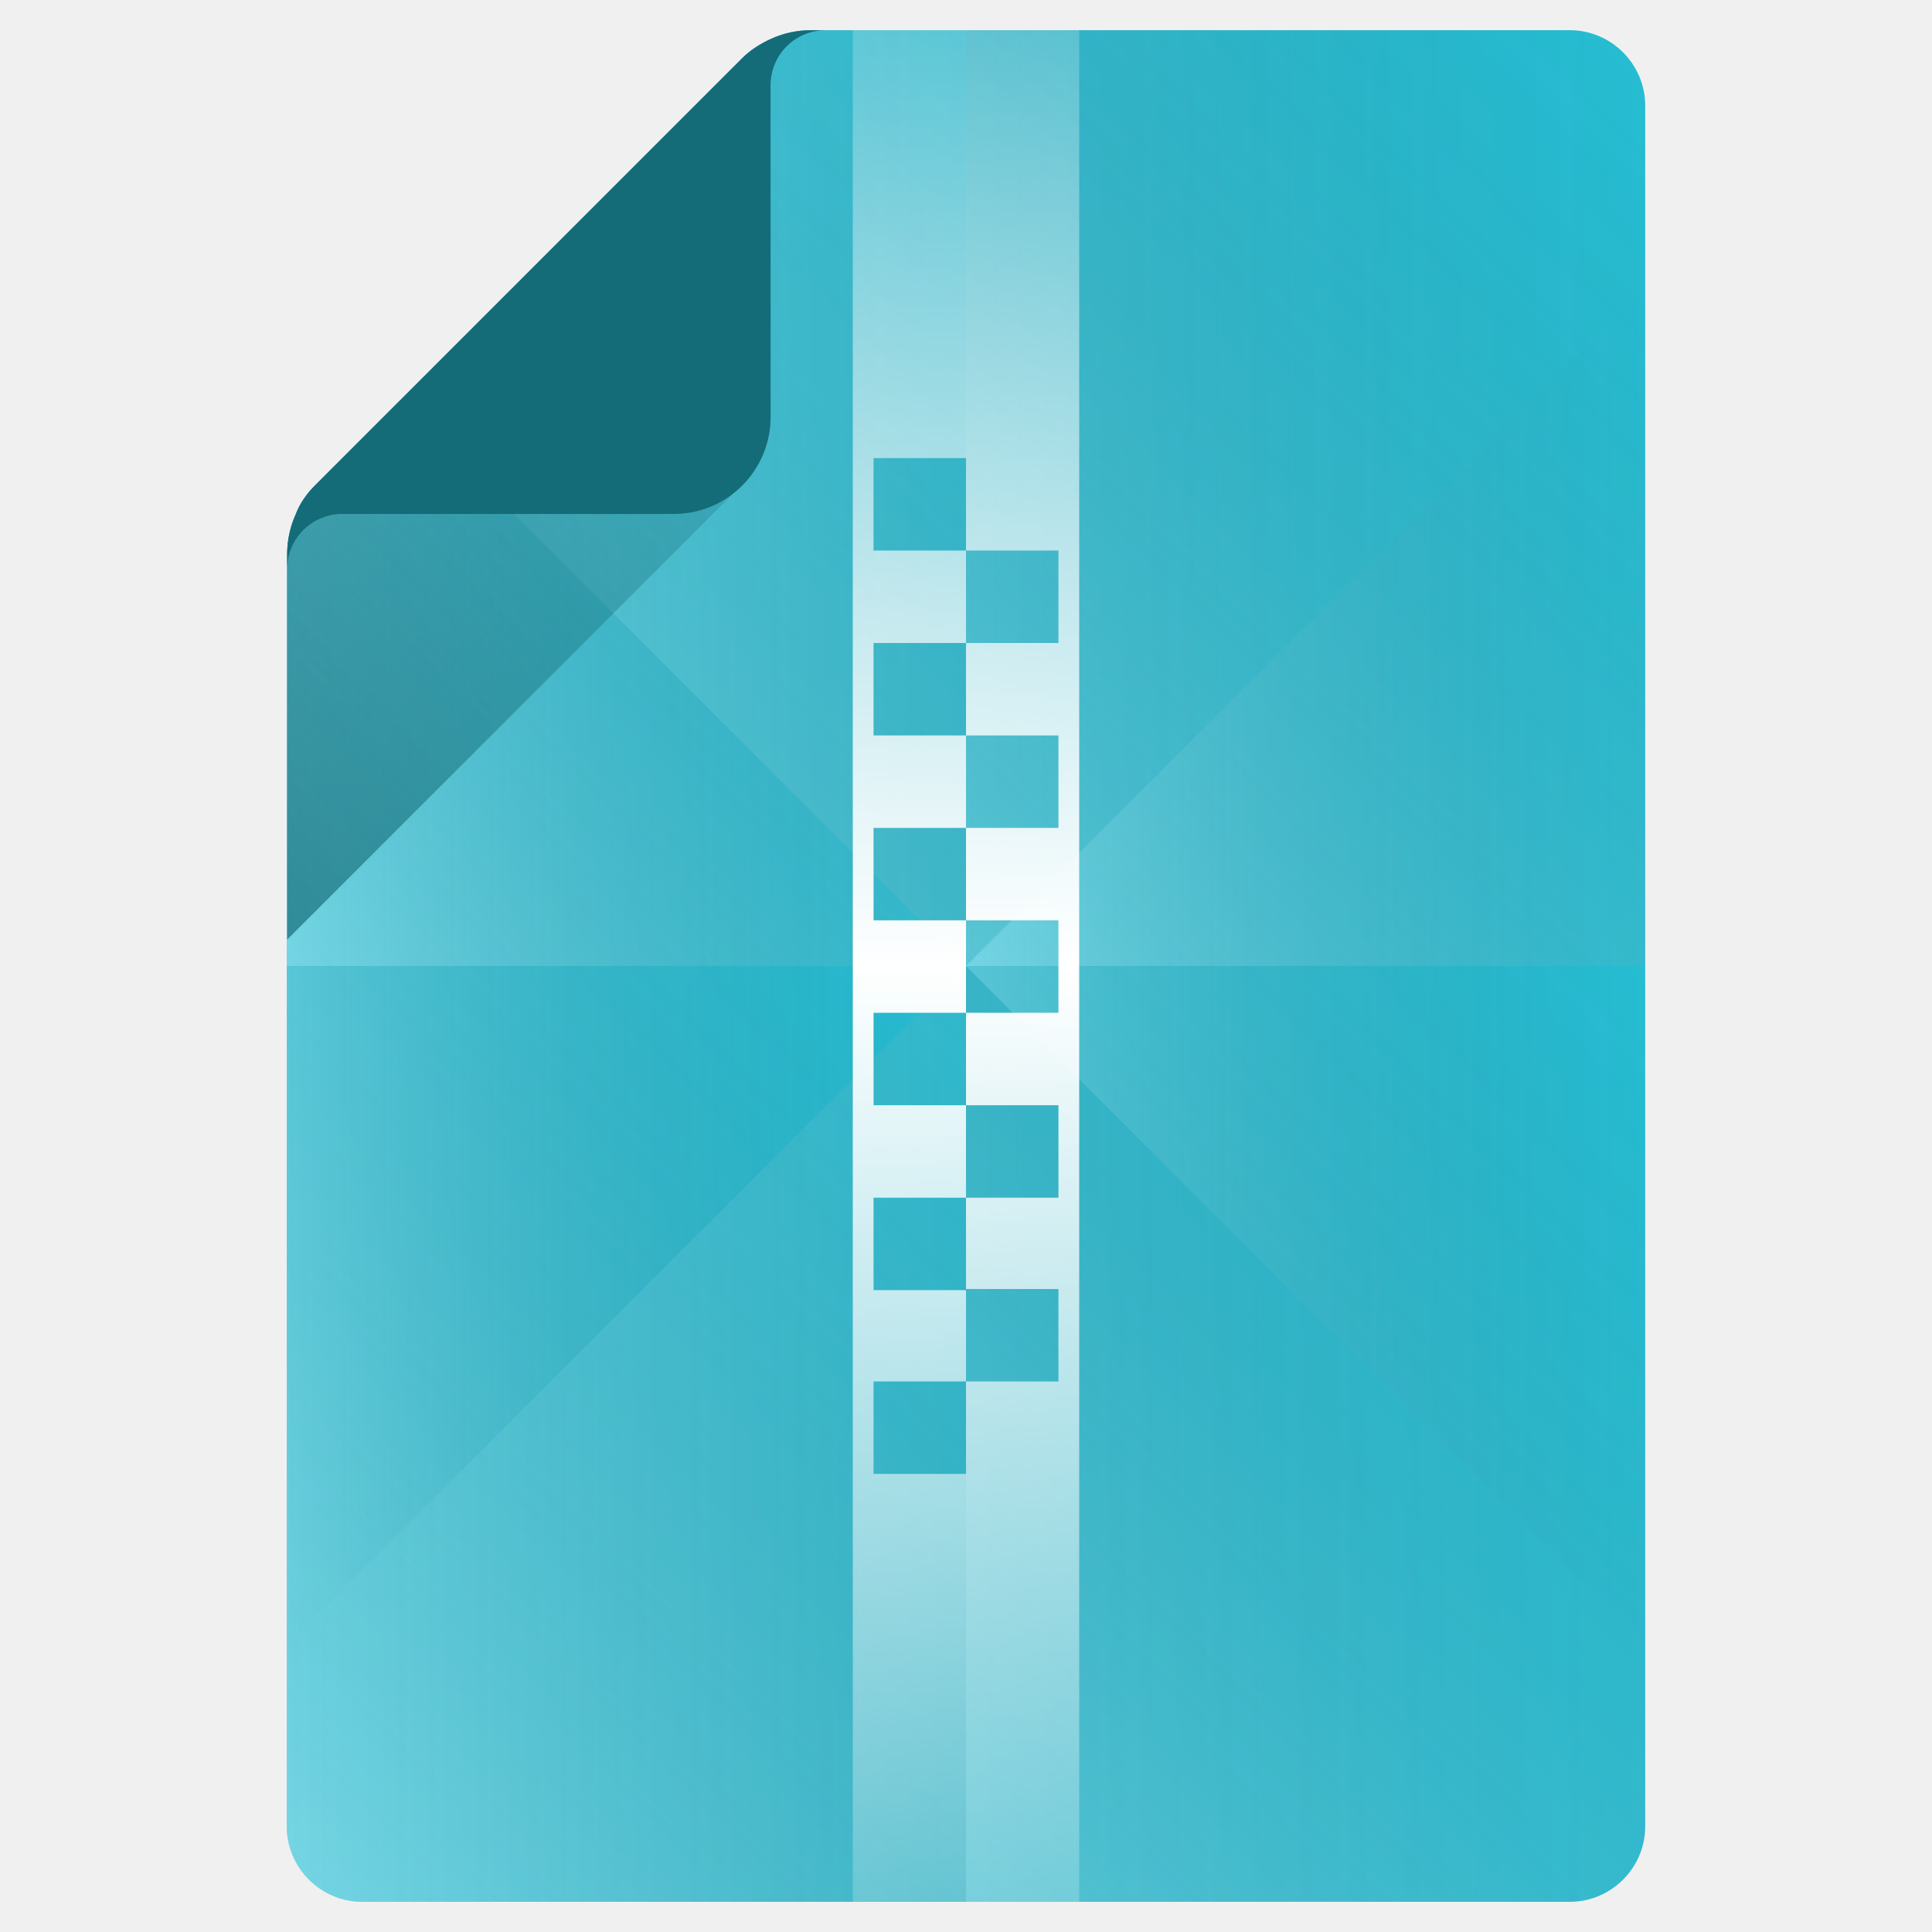
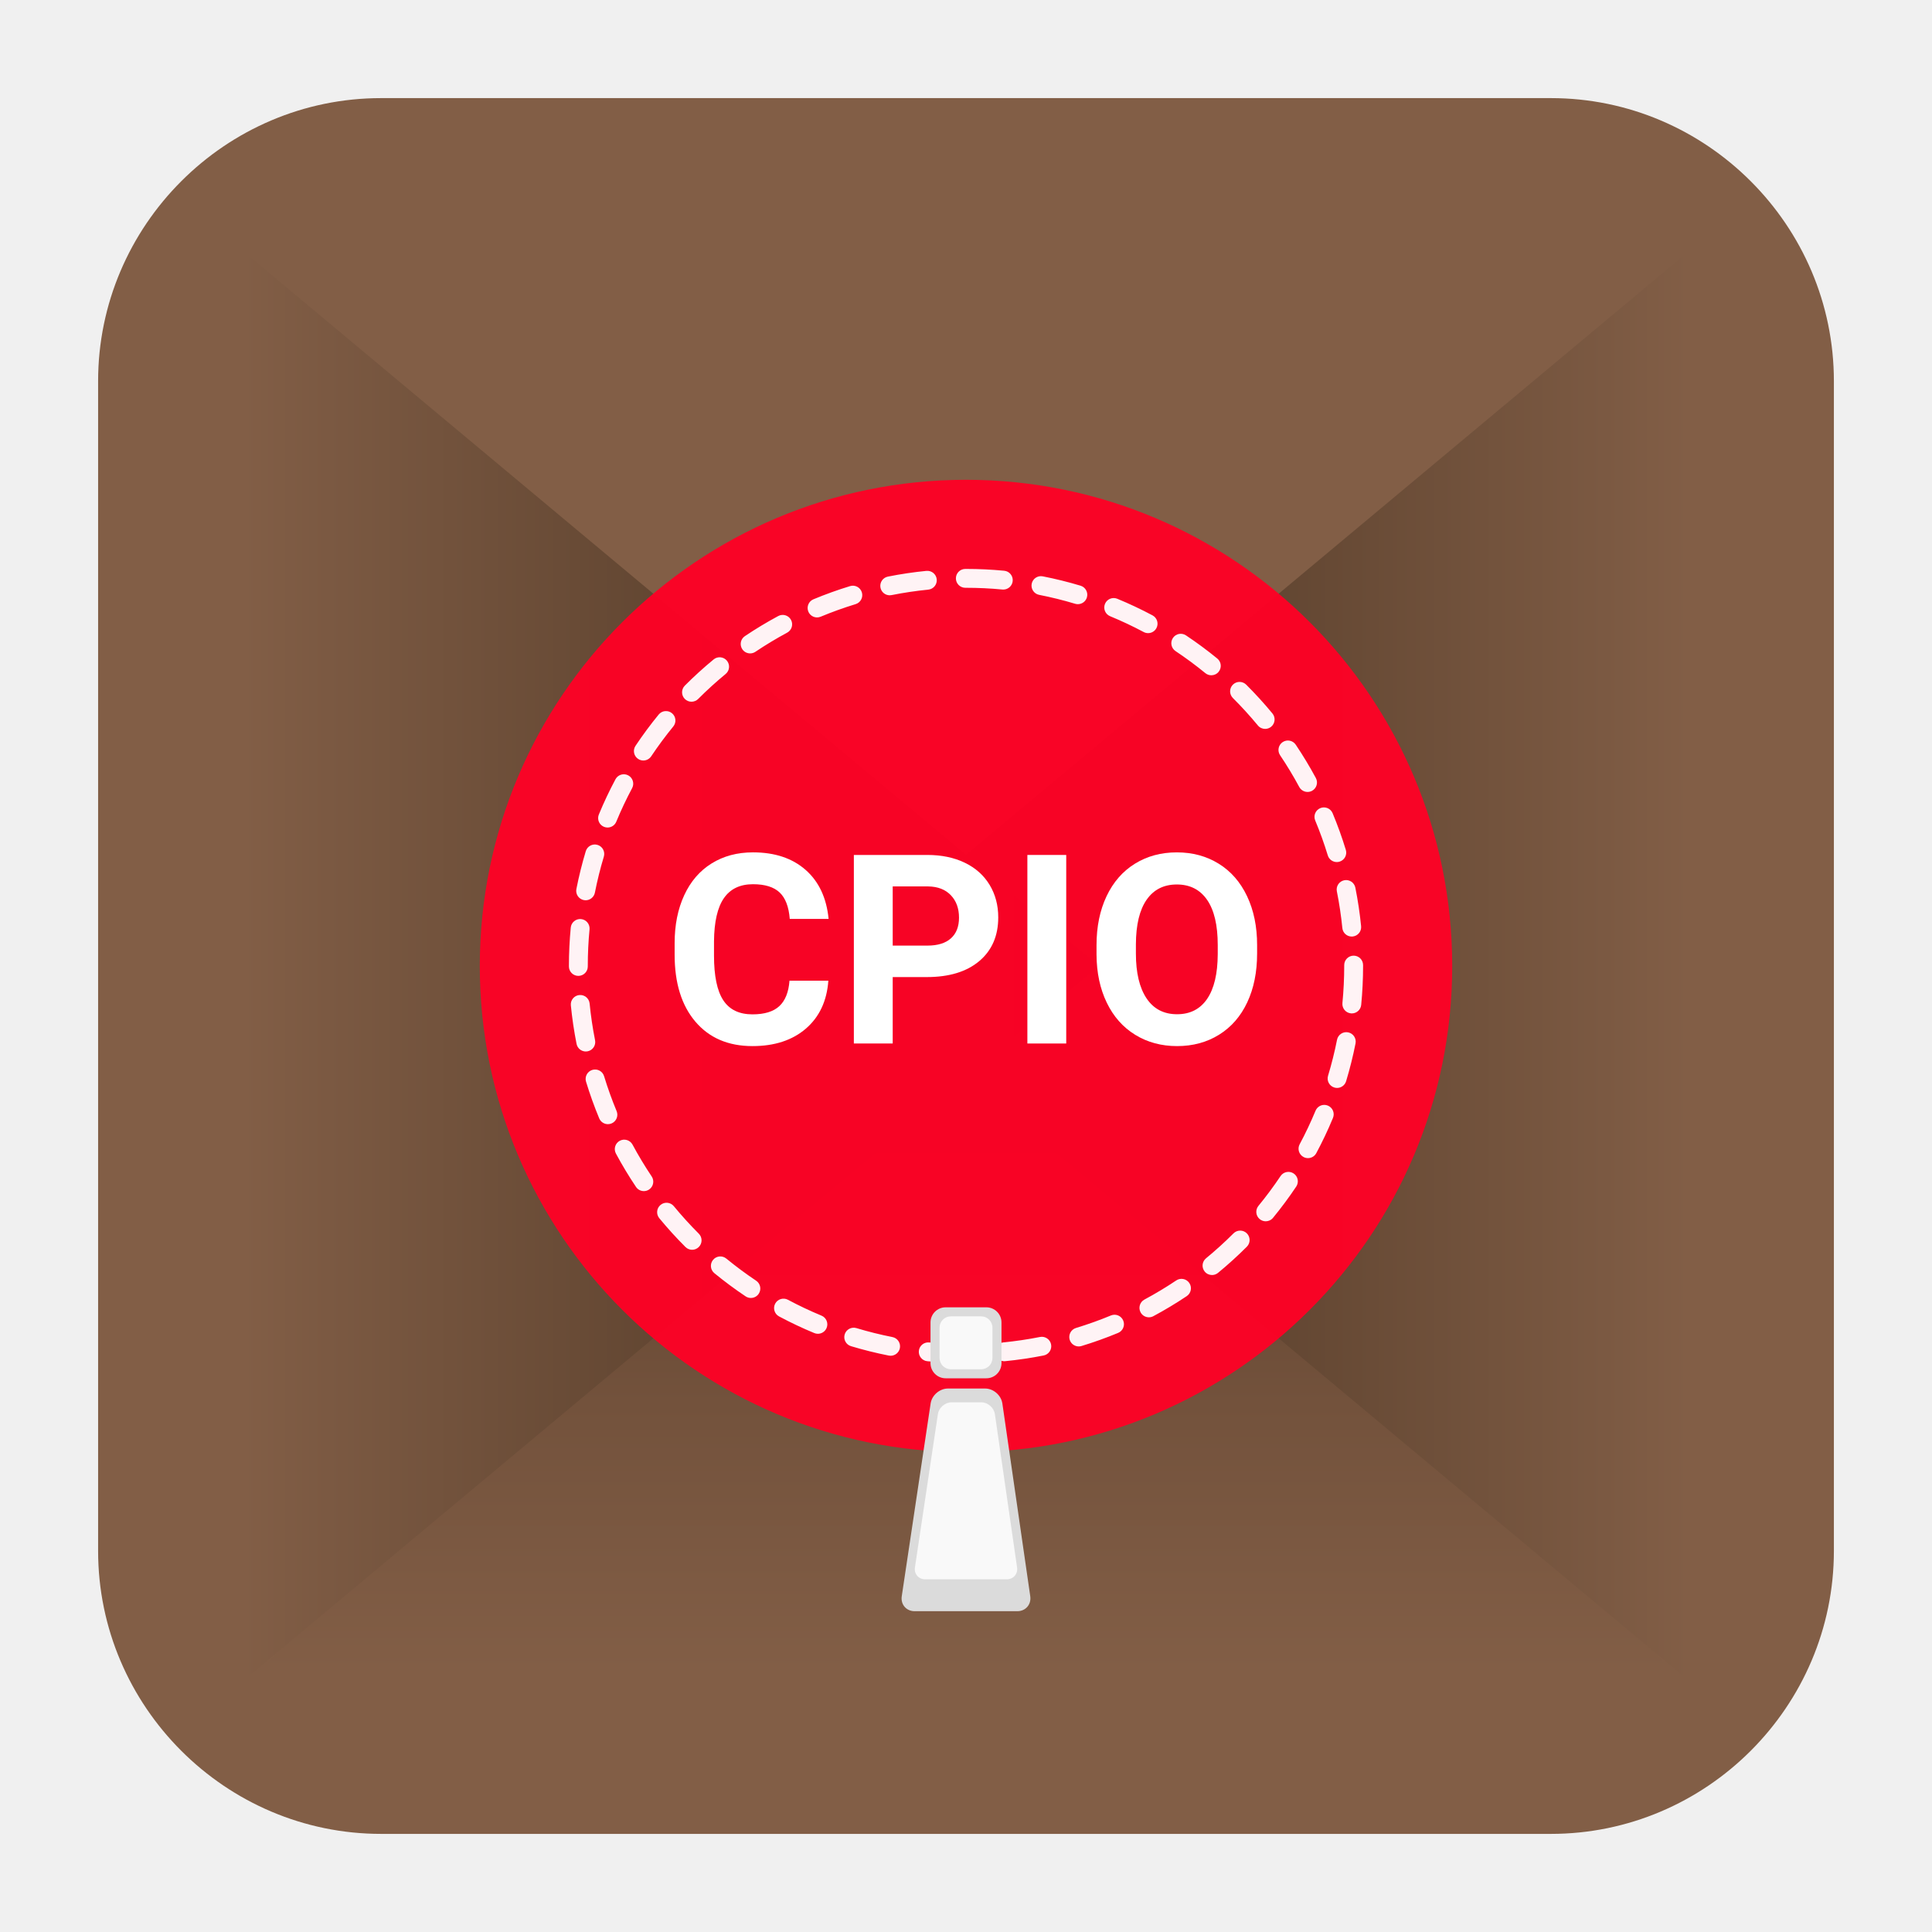
- <svg xmlns="http://www.w3.org/2000/svg" version="1.1" id="Layer_1" x="0px" y="0px" viewBox="0 0 512 512" enable-background="new 0 0 512 512" xml:space="preserve">
+ <svg xmlns="http://www.w3.org/2000/svg" version="1.1" id="Layer_2_1_" x="0px" y="0px" viewBox="0 0 512 512" enable-background="new 0 0 512 512" xml:space="preserve">
+   <path fill="#825E46" d="M411,486H101c-41.25,0-75-33.75-75-75V101c0-41.25,33.75-75,75-75h310c41.25,0,75,33.75,75,75v310  C486,452.25,452.25,486,411,486z" />
  <g>
-     <path fill="#26bdd3" d="M416,8H219h-4.1c-3.7,0-7.3,0.8-10.6,2.3c-2.8,1.3-5.4,2.9-7.6,5.1L83.5,128.6c-2.2,2.2-4,4.7-5.1,7.6   c-1.5,3.3-2.3,6.9-2.3,10.6l-0.1,5.7V484c0,11,9,20,20,20h320c11,0,20-9,20-20V28C436,17,427,8,416,8z" />
+     <linearGradient id="SVGID_1_" gradientUnits="userSpaceOnUse" x1="256" y1="68.986" x2="256" y2="284.728" gradientTransform="matrix(1 0 0 -1 0 512)">
+       <stop offset="0" style="stop-color:#825E46" />
+       <stop offset="0.329" style="stop-color:#73523C" />
+       <stop offset="0.962" style="stop-color:#4B3423" />
+       <stop offset="1" style="stop-color:#483221" />
+     </linearGradient>
+     <polygon fill="url(#SVGID_1_)" points="68.934,443.014 256,227.272 443.066,443.014  " />
+     <linearGradient id="SVGID_2_" gradientUnits="userSpaceOnUse" x1="220.708" y1="256" x2="447.57" y2="256" gradientTransform="matrix(1 0 0 -1 0 512)">
+       <stop offset="0" style="stop-color:#483221" />
+       <stop offset="0.312" style="stop-color:#563D2A" />
+       <stop offset="0.902" style="stop-color:#7B5942" />
+       <stop offset="1" style="stop-color:#825E46" />
+     </linearGradient>
+     <polygon fill="url(#SVGID_2_)" points="447.57,445.439 220.708,256 447.57,66.561  " />
+     <linearGradient id="SVGID_3_" gradientUnits="userSpaceOnUse" x1="64.43" y1="256" x2="291.292" y2="256" gradientTransform="matrix(1 0 0 -1 0 512)">
+       <stop offset="0" style="stop-color:#825E46" />
+       <stop offset="0.098" style="stop-color:#7B5942" />
+       <stop offset="0.688" style="stop-color:#563D2A" />
+       <stop offset="1" style="stop-color:#483221" />
+     </linearGradient>
+     <polygon fill="url(#SVGID_3_)" points="64.43,445.439 291.292,256 64.43,66.561  " />
+   </g>
+   <circle opacity="0.95" fill="#FF0025" enable-background="new    " cx="256" cy="256" r="128.85" />
+   <g opacity="0.95" enable-background="new    ">
    <g>
-       <linearGradient id="SVGID_1_" gradientUnits="userSpaceOnUse" x1="91.025" y1="271.025" x2="305.025" y2="57.025">
-         <stop offset="0" style="stop-color:#FFFFFF;stop-opacity:0.2" />
-         <stop offset="1" style="stop-color:#231F20;stop-opacity:0" />
-       </linearGradient>
-       <path fill="url(#SVGID_1_)" d="M256,256V8h-37h-4.1c-3.7,0-7.3,0.8-10.6,2.3c-2.8,1.3-5.4,2.9-7.6,5.1L83.5,128.6    c-2.2,2.2-4,4.7-5.1,7.6c-1.5,3.3-2.3,6.9-2.3,10.6l-0.1,5.7V256H256z" />
-       <linearGradient id="SVGID_2_" gradientUnits="userSpaceOnUse" x1="239" y1="239" x2="447.125" y2="30.875">
-         <stop offset="0" style="stop-color:#FFFFFF;stop-opacity:0.2" />
-         <stop offset="1" style="stop-color:#231F20;stop-opacity:0" />
-       </linearGradient>
-       <path fill="url(#SVGID_2_)" d="M416,8H256v248h180V28C436,17,427,8,416,8z" />
-       <linearGradient id="SVGID_3_" gradientUnits="userSpaceOnUse" x1="64.875" y1="481.125" x2="273" y2="273">
-         <stop offset="0" style="stop-color:#FFFFFF;stop-opacity:0.2" />
-         <stop offset="1" style="stop-color:#231F20;stop-opacity:0" />
-       </linearGradient>
-       <path fill="url(#SVGID_3_)" d="M76,484c0,11,9,20,20,20h160V256H76V484z" />
-       <linearGradient id="SVGID_4_" gradientUnits="userSpaceOnUse" x1="236.062" y1="484.062" x2="450.062" y2="270.062">
-         <stop offset="0" style="stop-color:#FFFFFF;stop-opacity:0.2" />
-         <stop offset="1" style="stop-color:#231F20;stop-opacity:0" />
-       </linearGradient>
-       <path fill="url(#SVGID_4_)" d="M256,256v248h160c11,0,20-9,20-20V256H256z" />
-     </g>
-     <g>
-       <linearGradient id="SVGID_5_" gradientUnits="userSpaceOnUse" x1="76" y1="271.025" x2="256" y2="271.025">
-         <stop offset="0" style="stop-color:#FFFFFF;stop-opacity:0.2" />
-         <stop offset="1" style="stop-color:#231F20;stop-opacity:0" />
-       </linearGradient>
-       <path fill="url(#SVGID_5_)" d="M256,256L106,106l-22.5,22.5c-2.2,2.2-4,4.7-5.1,7.6c-1.5,3.3-2.3,6.9-2.3,10.6l-0.1,5.7V436    L256,256z" />
-       <linearGradient id="SVGID_6_" gradientUnits="userSpaceOnUse" x1="106.05" y1="132" x2="436" y2="132">
-         <stop offset="0" style="stop-color:#FFFFFF;stop-opacity:0.2" />
-         <stop offset="1" style="stop-color:#231F20;stop-opacity:0" />
-       </linearGradient>
-       <path fill="url(#SVGID_6_)" d="M256,256L436,76V28c0-11-9-20-20-20H219h-4.1c-3.7,0-7.3,0.8-10.6,2.3c-2.8,1.3-5.4,2.9-7.6,5.1    L106,106L256,256z" />
-       <linearGradient id="SVGID_7_" gradientUnits="userSpaceOnUse" x1="76" y1="380" x2="436" y2="380">
-         <stop offset="0" style="stop-color:#FFFFFF;stop-opacity:0.2" />
-         <stop offset="1" style="stop-color:#231F20;stop-opacity:0" />
-       </linearGradient>
-       <path fill="url(#SVGID_7_)" d="M436,484v-48L256,256L76,436v48c0,11,9,20,20,20h320C427,504,436,495,436,484z" />
-       <linearGradient id="SVGID_8_" gradientUnits="userSpaceOnUse" x1="256" y1="256" x2="436" y2="256">
-         <stop offset="0" style="stop-color:#FFFFFF;stop-opacity:0.2" />
-         <stop offset="1" style="stop-color:#231F20;stop-opacity:0" />
-       </linearGradient>
-       <polygon fill="url(#SVGID_8_)" points="436,436 436,76 256,256   " />
-     </g>
-     <linearGradient id="SVGID_9_" gradientUnits="userSpaceOnUse" x1="95.8" y1="-70.4" x2="462.7" y2="-437.3" gradientTransform="matrix(0.5 0 0 0.5 0 256)">
-       <stop offset="0" style="stop-color:#146c78" />
-       <stop offset="1" style="stop-color:#146c78;stop-opacity:0" />
-     </linearGradient>
-     <path opacity="0.7" fill="url(#SVGID_9_)" enable-background="new    " d="M196.7,15.6L83.5,128.8c-2.2,2.2-4,4.7-5.1,7.6   c-1.5,3.3-2.3,6.9-2.3,10.6v102l120.6-120.6c4.9-4.9,7.6-11.3,7.6-18.1v-100C201.5,11.6,198.9,13.4,196.7,15.6z" />
-     <path fill="#146c78" d="M214.9,8c-3.7,0-7.3,0.8-10.6,2.3c-2.8,1.3-5.4,2.9-7.6,5.1L83.5,128.6c-2.2,2.2-4,4.7-5.1,7.6   c-1.5,3.3-2.3,6.9-2.3,10.6v4.1c0-8.2,6.5-14.7,14.7-14.7h87.8c14.1,0,25.6-11.5,25.6-25.6V22.7c0-8.2,6.5-14.7,14.7-14.7H214.9z" />
-   </g>
-   <g display="none">
-     <rect x="231.5" y="107.4" display="inline" fill="#FFFFFF" width="24.5" height="24.5" />
-     <rect x="231.5" y="156.4" display="inline" fill="#FFFFFF" width="24.5" height="24.5" />
-     <rect x="231.5" y="205.4" display="inline" fill="#FFFFFF" width="24.5" height="24.5" />
-     <rect x="231.5" y="254.4" display="inline" fill="#FFFFFF" width="24.5" height="24.5" />
-     <g display="inline">
-       <rect x="256" y="131.9" fill="#FFFFFF" width="24.5" height="24.5" />
-       <rect x="256" y="180.9" fill="#FFFFFF" width="24.5" height="24.5" />
-       <rect x="256" y="229.9" fill="#FFFFFF" width="24.5" height="24.5" />
-       <rect x="256" y="278.9" fill="#FFFFFF" width="24.5" height="24.5" />
-     </g>
-     <rect x="231.5" y="303.4" display="inline" fill="#FFFFFF" width="24.5" height="24.5" />
-     <rect x="256" y="327.6" display="inline" fill="#FFFFFF" width="24.5" height="24.5" />
-     <rect x="231.5" y="352.1" display="inline" fill="#FFFFFF" width="24.5" height="24.5" />
-   </g>
-   <rect x="226" y="8" display="none" fill="#FFFFFF" width="60" height="496" />
-   <linearGradient id="SVGID_10_" gradientUnits="userSpaceOnUse" x1="256" y1="504" x2="256" y2="8">
-     <stop offset="0" style="stop-color:#FFFFFF;stop-opacity:0.2" />
-     <stop offset="0.5" style="stop-color:#FFFFFF" />
-     <stop offset="1" style="stop-color:#FFFFFF;stop-opacity:0.2" />
-   </linearGradient>
-   <path fill="url(#SVGID_10_)" d="M226,8v496h60V8H226z M280.5,170.4H256v24.5h24.5v24.5H256v24.5h24.5v24.5H256v24.5h24.5v24.5H256  v24.2h24.5v24.5H256v24.5h-24.5v-24.5H256v-24.2h-24.5v-24.5H256v-24.5h-24.5v-24.5H256v-24.5h-24.5v-24.5H256v-24.5h-24.5v-24.5  H256v-24.5h-24.5v-24.5H256v24.5h24.5V170.4z" />
-   <g id="g108" display="none">
-     <g id="g146" transform="translate(270.7294,111.5949)" display="inline">
-       <path id="path148" fill="#DBDBDB" d="M4,376.9c0.4,2.4-1.4,4.4-3.8,4.4h-29.8c-2.4,0-4.1-2-3.8-4.4l8.4-56.1    c0.4-2.4,2.6-4.4,5.1-4.4h10.8c2.4,0,4.7,1.9,5,4.4L4,376.9z" />
-     </g>
-     <g id="g150" transform="translate(264.1354,165.0223)" display="inline">
-       <path id="path152" fill="#DBDBDB" d="M2.2,255.7c0,2.4-2,4.4-4.4,4.4H-14c-2.4,0-4.4-2-4.4-4.4v-11.9c0-2.4,2-4.4,4.4-4.4h11.9    c2.4,0,4.4,2,4.4,4.4v11.9H2.2z" />
-     </g>
-     <g id="g154" transform="translate(262.0619,166.2135)" display="inline">
-       <path id="path156" fill="#F9F9F9" d="M1.7,253c0,1.8-1.4,3.2-3.2,3.2h-8.9c-1.8,0-3.2-1.4-3.2-3.2v-8.9c0-1.8,1.4-3.2,3.2-3.2h8.9    c1.8,0,3.2,1.4,3.2,3.2V253z" />
-     </g>
-     <g id="g158" transform="translate(267.7075,118.2056)" display="inline">
-       <path id="path160" fill="#F9F9F9" d="M3.2,361.9c0.3,1.9-1.1,3.5-3,3.5h-23.8c-1.9,0-3.2-1.5-2.9-3.5l6.6-44.6    c0.3-1.9,2.1-3.4,4-3.4h8.6c1.9,0,3.7,1.6,4,3.4L3.2,361.9z" />
+       <path fill="#FFFFFF" d="M256.06,361.23H256c-3.412,0-6.859-0.165-10.246-0.492c-1.375-0.132-2.381-1.354-2.249-2.729    c0.132-1.374,1.347-2.381,2.728-2.248c3.228,0.311,6.513,0.469,9.766,0.469c1.381,0,2.53,1.119,2.53,2.5    S257.44,361.23,256.06,361.23z M266.122,360.737c-1.271,0-2.358-0.965-2.485-2.257c-0.134-1.374,0.871-2.597,2.245-2.731    c3.256-0.318,6.529-0.802,9.728-1.436c1.354-0.267,2.67,0.611,2.938,1.966s-0.611,2.67-1.966,2.938    c-3.358,0.666-6.795,1.173-10.214,1.508C266.286,360.733,266.203,360.737,266.122,360.737z M236.025,359.289    c-0.161,0-0.323-0.015-0.486-0.047c-3.361-0.663-6.732-1.502-10.019-2.493c-1.322-0.399-2.07-1.794-1.671-3.116    c0.398-1.322,1.793-2.067,3.116-1.671c3.13,0.944,6.34,1.743,9.542,2.374c1.354,0.268,2.236,1.582,1.969,2.937    C238.24,358.464,237.195,359.289,236.025,359.289z M285.872,356.82c-1.072,0-2.063-0.695-2.392-1.774    c-0.4-1.321,0.345-2.718,1.666-3.119c3.128-0.949,6.242-2.065,9.257-3.315c1.274-0.534,2.738,0.075,3.267,1.351    c0.529,1.275-0.075,2.738-1.351,3.267c-3.165,1.314-6.436,2.485-9.72,3.483C286.357,356.785,286.112,356.82,285.872,356.82z     M216.749,353.467c-0.318,0-0.642-0.062-0.955-0.191c-3.165-1.309-6.305-2.794-9.335-4.413c-1.218-0.651-1.677-2.166-1.027-3.384    c0.652-1.217,2.167-1.676,3.383-1.026c2.886,1.542,5.877,2.957,8.891,4.204c1.275,0.527,1.882,1.989,1.354,3.266    C218.661,352.885,217.73,353.467,216.749,353.467z M304.471,349.1c-0.892,0-1.755-0.478-2.205-1.319    c-0.652-1.217-0.195-2.731,1.022-3.384c2.873-1.541,5.709-3.245,8.428-5.066c1.147-0.769,2.7-0.462,3.469,0.686    s0.461,2.7-0.686,3.469c-2.854,1.912-5.832,3.701-8.85,5.318C305.274,349.005,304.869,349.1,304.471,349.1z M198.989,343.974    c-0.478,0-0.96-0.137-1.387-0.422c-2.849-1.904-5.639-3.974-8.293-6.15c-1.067-0.875-1.223-2.45-0.348-3.518    c0.874-1.07,2.45-1.225,3.519-0.348c2.529,2.073,5.187,4.045,7.901,5.859c1.148,0.767,1.457,2.319,0.689,3.468    C200.588,343.584,199.796,343.974,198.989,343.974z M321.196,337.896c-0.722,0-1.438-0.311-1.932-0.912    c-0.877-1.066-0.724-2.642,0.343-3.519c2.524-2.076,4.976-4.3,7.285-6.611c0.977-0.977,2.56-0.976,3.536-0.001    c0.977,0.977,0.977,2.56,0.001,3.536c-2.425,2.426-4.998,4.76-7.646,6.938C322.317,337.709,321.756,337.896,321.196,337.896z     M183.422,331.204c-0.639,0-1.278-0.243-1.766-0.73c-2.425-2.421-4.761-4.991-6.942-7.642c-0.877-1.065-0.725-2.642,0.341-3.519    c1.066-0.879,2.641-0.726,3.519,0.341c2.079,2.524,4.304,4.975,6.614,7.28c0.977,0.976,0.979,2.559,0.003,3.536    C184.703,330.959,184.062,331.204,183.422,331.204z M335.43,323.653c-0.559,0-1.12-0.186-1.586-0.568    c-1.066-0.876-1.222-2.451-0.345-3.519c2.073-2.524,4.046-5.182,5.863-7.898c0.769-1.146,2.32-1.452,3.469-0.688    c1.147,0.769,1.455,2.321,0.688,3.469c-1.908,2.851-3.979,5.641-6.156,8.291C336.868,323.342,336.151,323.653,335.43,323.653z     M170.628,315.657c-0.806,0-1.596-0.389-2.079-1.107c-1.913-2.851-3.704-5.827-5.324-8.846c-0.653-1.217-0.196-2.732,1.02-3.386    c1.215-0.65,2.731-0.196,3.385,1.021c1.543,2.875,3.25,5.71,5.071,8.426c0.769,1.146,0.463,2.699-0.684,3.469    C171.591,315.521,171.106,315.657,170.628,315.657z M346.626,306.917c-0.398,0-0.803-0.096-1.178-0.297    c-1.218-0.651-1.676-2.167-1.024-3.384c1.544-2.883,2.96-5.873,4.209-8.888c0.529-1.276,1.993-1.883,3.267-1.353    c1.275,0.528,1.881,1.991,1.353,3.267c-1.312,3.166-2.799,6.306-4.42,9.333C348.382,306.438,347.518,306.917,346.626,306.917z     M161.104,297.917c-0.979,0-1.91-0.58-2.309-1.541c-1.319-3.17-2.493-6.44-3.489-9.72c-0.401-1.32,0.344-2.717,1.665-3.118    c1.32-0.405,2.717,0.343,3.119,1.665c0.949,3.121,2.066,6.234,3.321,9.253c0.53,1.274-0.073,2.738-1.348,3.269    C161.75,297.854,161.424,297.917,161.104,297.917z M354.34,288.315c-0.24,0-0.483-0.035-0.725-0.108    c-1.322-0.399-2.069-1.795-1.669-3.116c0.945-3.127,1.746-6.337,2.38-9.539c0.268-1.355,1.592-2.24,2.937-1.968    c1.354,0.268,2.236,1.582,1.968,2.937c-0.664,3.364-1.505,6.734-2.499,10.018C356.405,287.618,355.413,288.315,354.34,288.315z     M155.244,278.654c-1.168,0-2.213-0.822-2.45-2.013c-0.667-3.356-1.177-6.793-1.513-10.212c-0.135-1.374,0.869-2.598,2.243-2.733    c1.366-0.129,2.597,0.868,2.732,2.243c0.321,3.258,0.806,6.53,1.442,9.728c0.269,1.354-0.61,2.67-1.964,2.939    C155.569,278.639,155.405,278.654,155.244,278.654z M358.247,268.565c-0.081,0-0.162-0.004-0.244-0.012    c-1.374-0.133-2.381-1.355-2.247-2.729c0.314-3.246,0.475-6.552,0.475-9.824v-0.239c0-1.381,1.119-2.5,2.5-2.5s2.5,1.119,2.5,2.5    V256c0,3.434-0.168,6.9-0.498,10.307C360.607,267.599,359.519,268.565,358.247,268.565z M153.27,258.62c-1.381,0-2.5-1.12-2.5-2.5    V256c0-3.398,0.164-6.825,0.486-10.186c0.133-1.374,1.353-2.379,2.728-2.25c1.374,0.132,2.381,1.354,2.25,2.728    c-0.308,3.202-0.464,6.468-0.464,9.707v0.12C155.77,257.5,154.651,258.62,153.27,258.62z M358.218,248.196    c-1.27,0-2.356-0.962-2.484-2.252c-0.324-3.255-0.813-6.527-1.453-9.724c-0.271-1.354,0.606-2.671,1.961-2.942    c1.344-0.274,2.671,0.606,2.941,1.96c0.672,3.357,1.186,6.792,1.525,10.21c0.138,1.374-0.865,2.599-2.239,2.735    C358.385,248.192,358.301,248.196,358.218,248.196z M155.203,238.581c-0.16,0-0.322-0.016-0.485-0.047    c-1.355-0.266-2.237-1.58-1.971-2.935c0.662-3.368,1.499-6.739,2.489-10.021c0.398-1.322,1.791-2.071,3.116-1.671    c1.322,0.399,2.07,1.793,1.671,3.116c-0.942,3.125-1.74,6.334-2.37,9.541C157.418,237.754,156.373,238.581,155.203,238.581z     M354.266,228.456c-1.07,0-2.062-0.693-2.39-1.771c-0.953-3.122-2.074-6.234-3.333-9.25c-0.531-1.274,0.07-2.738,1.345-3.27    c1.271-0.533,2.738,0.069,3.271,1.345c1.321,3.167,2.499,6.436,3.499,9.715c0.403,1.321-0.34,2.718-1.661,3.121    C354.753,228.421,354.508,228.456,354.266,228.456z M161.011,219.305c-0.318,0-0.641-0.061-0.954-0.19    c-1.276-0.527-1.883-1.989-1.356-3.265c1.308-3.167,2.792-6.31,4.408-9.338c0.65-1.218,2.166-1.678,3.383-1.028    c1.218,0.65,1.678,2.165,1.028,3.383c-1.54,2.884-2.952,5.876-4.198,8.893C162.924,218.723,161.993,219.305,161.011,219.305z     M346.518,209.874c-0.89,0-1.751-0.477-2.203-1.315c-1.547-2.872-3.256-5.705-5.082-8.42c-0.77-1.146-0.466-2.699,0.681-3.47    c1.146-0.77,2.698-0.466,3.47,0.68c1.916,2.85,3.71,5.824,5.334,8.839c0.654,1.216,0.2,2.732-1.016,3.387    C347.324,209.778,346.918,209.874,346.518,209.874z M170.491,201.542c-0.477,0-0.959-0.136-1.385-0.421    c-1.148-0.766-1.458-2.319-0.691-3.467c1.902-2.851,3.97-5.642,6.145-8.297c0.874-1.068,2.451-1.224,3.518-0.35    c1.068,0.875,1.225,2.45,0.35,3.518c-2.072,2.53-4.042,5.189-5.854,7.904C172.091,201.151,171.298,201.542,170.491,201.542z     M335.281,193.165c-0.72,0-1.435-0.31-1.93-0.909c-2.077-2.518-4.306-4.965-6.623-7.273c-0.978-0.974-0.981-2.557-0.007-3.535    c0.975-0.979,2.558-0.981,3.536-0.007c2.432,2.422,4.771,4.99,6.951,7.633c0.878,1.065,0.728,2.641-0.338,3.52    C336.405,192.978,335.842,193.165,335.281,193.165z M183.254,185.964c-0.639,0-1.277-0.243-1.765-0.729    c-0.978-0.975-0.98-2.558-0.005-3.536c2.421-2.428,4.991-4.765,7.638-6.946c1.065-0.878,2.642-0.726,3.519,0.339    c0.878,1.065,0.726,2.641-0.339,3.519c-2.522,2.079-4.97,4.305-7.276,6.618C184.536,185.719,183.896,185.964,183.254,185.964z     M321.013,178.955c-0.558,0-1.117-0.185-1.582-0.565c-2.533-2.073-5.194-4.041-7.908-5.849c-1.148-0.766-1.459-2.318-0.693-3.467    c0.766-1.151,2.316-1.459,3.467-0.694c2.849,1.899,5.642,3.965,8.301,6.14c1.068,0.875,1.227,2.449,0.352,3.518    C322.454,178.642,321.736,178.955,321.013,178.955z M198.796,173.159c-0.805,0-1.595-0.388-2.078-1.106    c-0.77-1.146-0.465-2.7,0.681-3.469c2.848-1.913,5.823-3.706,8.843-5.33c1.213-0.653,2.731-0.198,3.386,1.019    c0.654,1.216,0.198,2.732-1.019,3.386c-2.875,1.546-5.709,3.253-8.422,5.076C199.76,173.021,199.275,173.159,198.796,173.159z     M304.257,167.788c-0.396,0-0.799-0.095-1.174-0.294c-2.887-1.538-5.879-2.949-8.896-4.193c-1.276-0.526-1.885-1.988-1.358-3.264    c0.527-1.277,1.988-1.886,3.265-1.358c3.167,1.307,6.311,2.788,9.341,4.402c1.219,0.649,1.68,2.164,1.03,3.382    C306.016,167.307,305.15,167.788,304.257,167.788z M216.53,163.626c-0.979,0-1.909-0.579-2.309-1.539    c-0.531-1.275,0.072-2.738,1.346-3.269c3.164-1.318,6.433-2.494,9.716-3.495c1.317-0.404,2.717,0.341,3.12,1.662    c0.403,1.32-0.341,2.718-1.662,3.12c-3.126,0.954-6.239,2.073-9.251,3.328C217.176,163.564,216.85,163.626,216.53,163.626z     M285.645,160.112c-0.238,0-0.481-0.034-0.722-0.106c-3.124-0.94-6.335-1.736-9.542-2.364c-1.354-0.266-2.238-1.579-1.973-2.934    s1.579-2.239,2.934-1.973c3.368,0.66,6.74,1.495,10.022,2.483c1.322,0.398,2.071,1.792,1.673,3.115    C287.712,159.414,286.719,160.112,285.645,160.112z M235.785,157.758c-1.168,0-2.212-0.822-2.449-2.011    c-0.27-1.354,0.608-2.671,1.962-2.941c3.356-0.669,6.792-1.181,10.211-1.52c1.372-0.131,2.598,0.868,2.734,2.241    c0.136,1.374-0.867,2.598-2.241,2.734c-3.257,0.323-6.529,0.81-9.726,1.448C236.112,157.742,235.947,157.758,235.785,157.758z     M265.891,156.24c-0.079,0-0.159-0.003-0.24-0.011c-3.188-0.304-6.436-0.458-9.65-0.458h-0.179c-1.381,0-2.5-1.119-2.5-2.5    s1.119-2.5,2.5-2.5H256c3.373,0,6.779,0.162,10.125,0.481c1.375,0.131,2.383,1.352,2.251,2.726    C268.253,155.271,267.164,156.24,265.891,156.24z" />
    </g>
  </g>
+   <g>
+     <path fill="#DBDBDB" d="M273.028,423.025c0.315,2.179-1.228,3.961-3.429,3.961h-27.215c-2.201,0-3.736-1.781-3.41-3.958   l7.651-51.098c0.326-2.177,2.394-3.958,4.595-3.958h9.841c2.201,0,4.26,1.782,4.575,3.961L273.028,423.025z" />
+     <g>
+       <path fill="#DBDBDB" d="M265.405,361.259c0,2.201-1.801,4.002-4.002,4.002h-10.806c-2.201,0-4.002-1.801-4.002-4.002v-10.806    c0-2.201,1.801-4.002,4.002-4.002h10.806c2.201,0,4.002,1.801,4.002,4.002V361.259z" />
+       <path fill="#F9F9F9" d="M263.008,359.882c0,1.64-1.342,2.982-2.982,2.982h-8.052c-1.64,0-2.982-1.342-2.982-2.982v-8.052    c0-1.64,1.342-2.982,2.982-2.982h8.052c1.64,0,2.982,1.342,2.982,2.982V359.882z" />
+     </g>
+     <path fill="#F9F9F9" d="M269.535,415.383c0.251,1.732-0.976,3.148-2.726,3.148h-21.632c-1.75,0-2.969-1.416-2.71-3.146   l6.081-40.615c0.259-1.73,1.903-3.146,3.652-3.146h7.822c1.75,0,3.386,1.417,3.637,3.148L269.535,415.383z" />
+   </g>
+   <g>
+     <path fill="#FFFFFF" d="M219.52,259.895c-0.389,5.377-2.374,9.609-5.954,12.698c-3.581,3.088-8.3,4.633-14.156,4.633   c-6.406,0-11.444-2.156-15.117-6.469c-3.672-4.312-5.508-10.232-5.508-17.76v-3.055c0-4.805,0.847-9.036,2.54-12.697   c1.692-3.66,4.112-6.469,7.258-8.425c3.146-1.957,6.801-2.935,10.965-2.935c5.766,0,10.409,1.544,13.933,4.633   c3.523,3.089,5.56,7.425,6.109,13.007h-10.296c-0.252-3.226-1.149-5.565-2.694-7.019c-1.544-1.452-3.895-2.179-7.052-2.179   c-3.432,0-6,1.229-7.704,3.689c-1.705,2.459-2.58,6.274-2.626,11.444v3.775c0,5.399,0.818,9.346,2.454,11.84s4.215,3.74,7.738,3.74   c3.18,0,5.554-0.726,7.121-2.179s2.465-3.701,2.694-6.744H219.52z" />
+     <path fill="#FFFFFF" d="M236.577,258.934v17.605h-10.296v-49.967h19.493c3.752,0,7.052,0.686,9.9,2.059   c2.848,1.373,5.039,3.324,6.572,5.852c1.532,2.528,2.299,5.405,2.299,8.631c0,4.896-1.676,8.757-5.027,11.582   c-3.352,2.826-7.99,4.238-13.916,4.238H236.577z M236.577,250.595h9.197c2.723,0,4.799-0.641,6.229-1.922s2.145-3.111,2.145-5.491   c0-2.447-0.721-4.427-2.162-5.937s-3.432-2.288-5.971-2.334h-9.438V250.595z" />
+     <path fill="#FFFFFF" d="M282.562,276.539h-10.296v-49.967h10.296V276.539z" />
+     <path fill="#FFFFFF" d="M333.146,252.688c0,4.919-0.87,9.231-2.608,12.938c-1.739,3.706-4.227,6.566-7.464,8.579   c-3.238,2.014-6.949,3.021-11.137,3.021c-4.141,0-7.836-0.995-11.084-2.985c-3.249-1.991-5.766-4.833-7.551-8.528   c-1.784-3.694-2.688-7.944-2.711-12.749v-2.471c0-4.919,0.887-9.249,2.66-12.99c1.772-3.74,4.277-6.611,7.516-8.613   c3.236-2.002,6.938-3.003,11.102-3.003s7.864,1.001,11.102,3.003s5.742,4.873,7.516,8.613c1.773,3.741,2.66,8.06,2.66,12.955   V252.688z M322.714,250.423c0-5.238-0.938-9.22-2.814-11.942s-4.553-4.084-8.03-4.084c-3.455,0-6.12,1.345-7.996,4.032   c-1.876,2.688-2.826,6.63-2.849,11.823v2.437c0,5.102,0.938,9.06,2.814,11.874c1.876,2.813,4.575,4.221,8.099,4.221   c3.454,0,6.108-1.355,7.962-4.066s2.791-6.663,2.814-11.857V250.423z" />
+   </g>
</svg>
